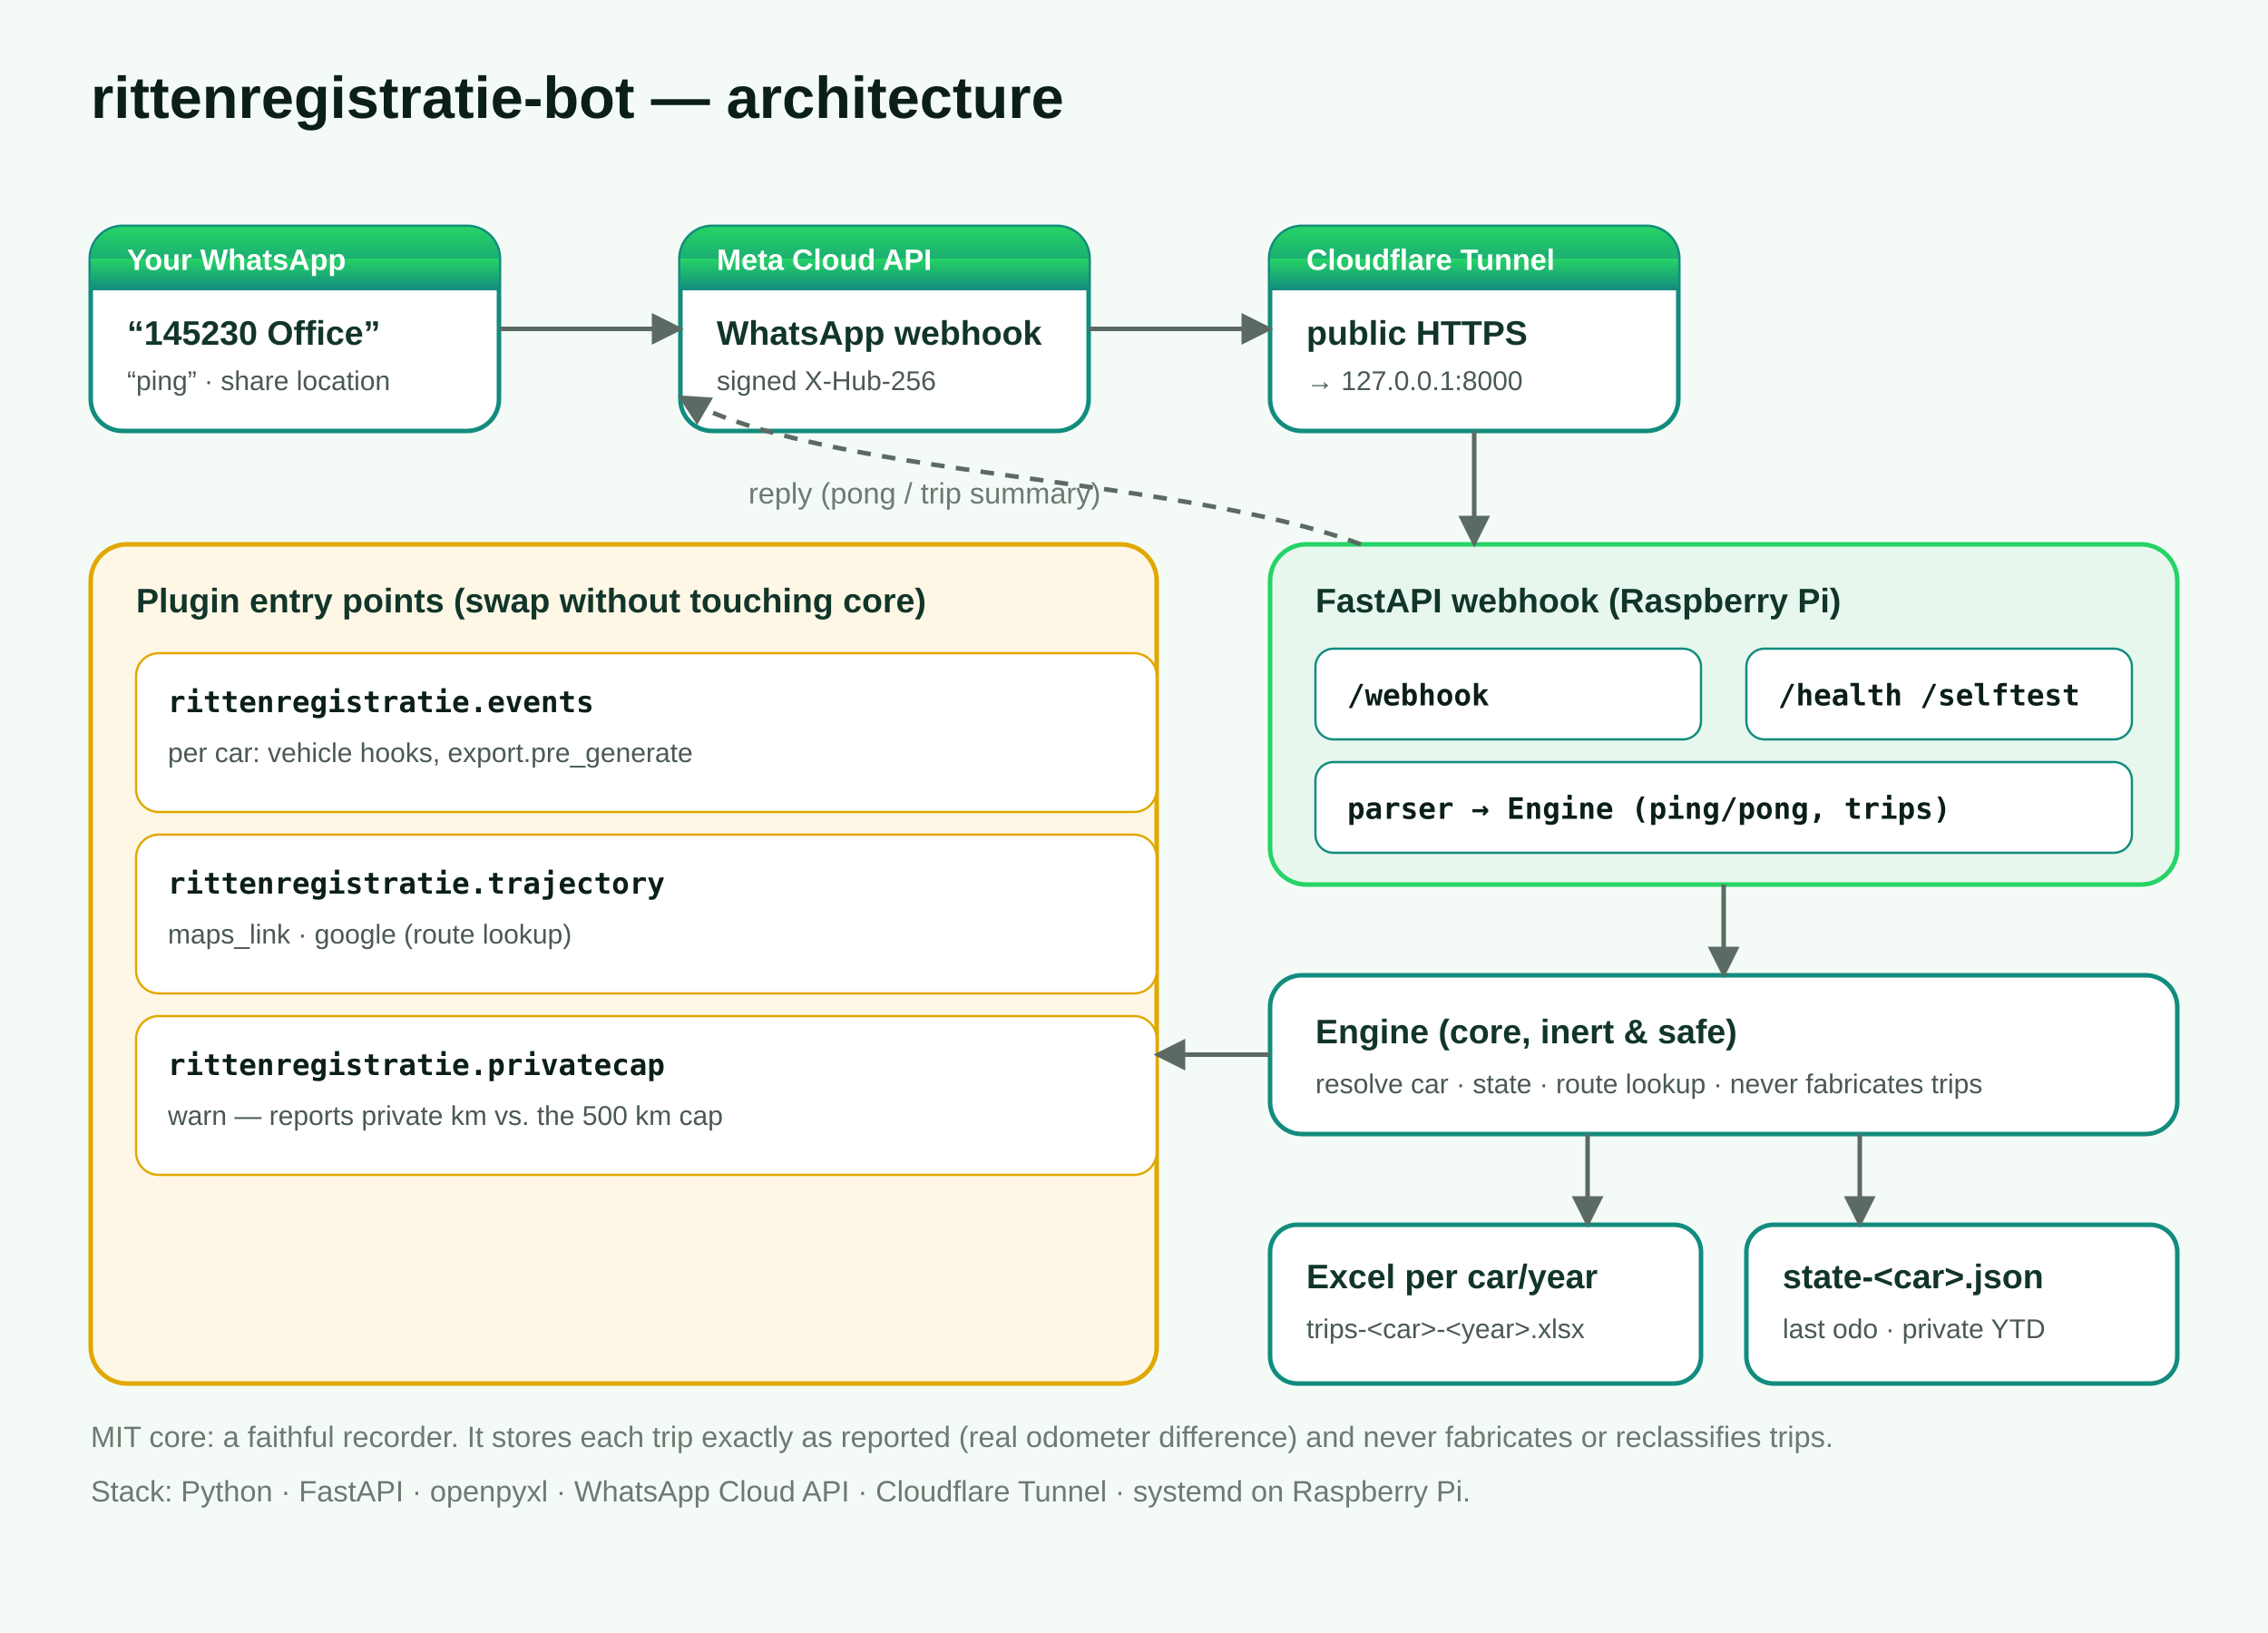
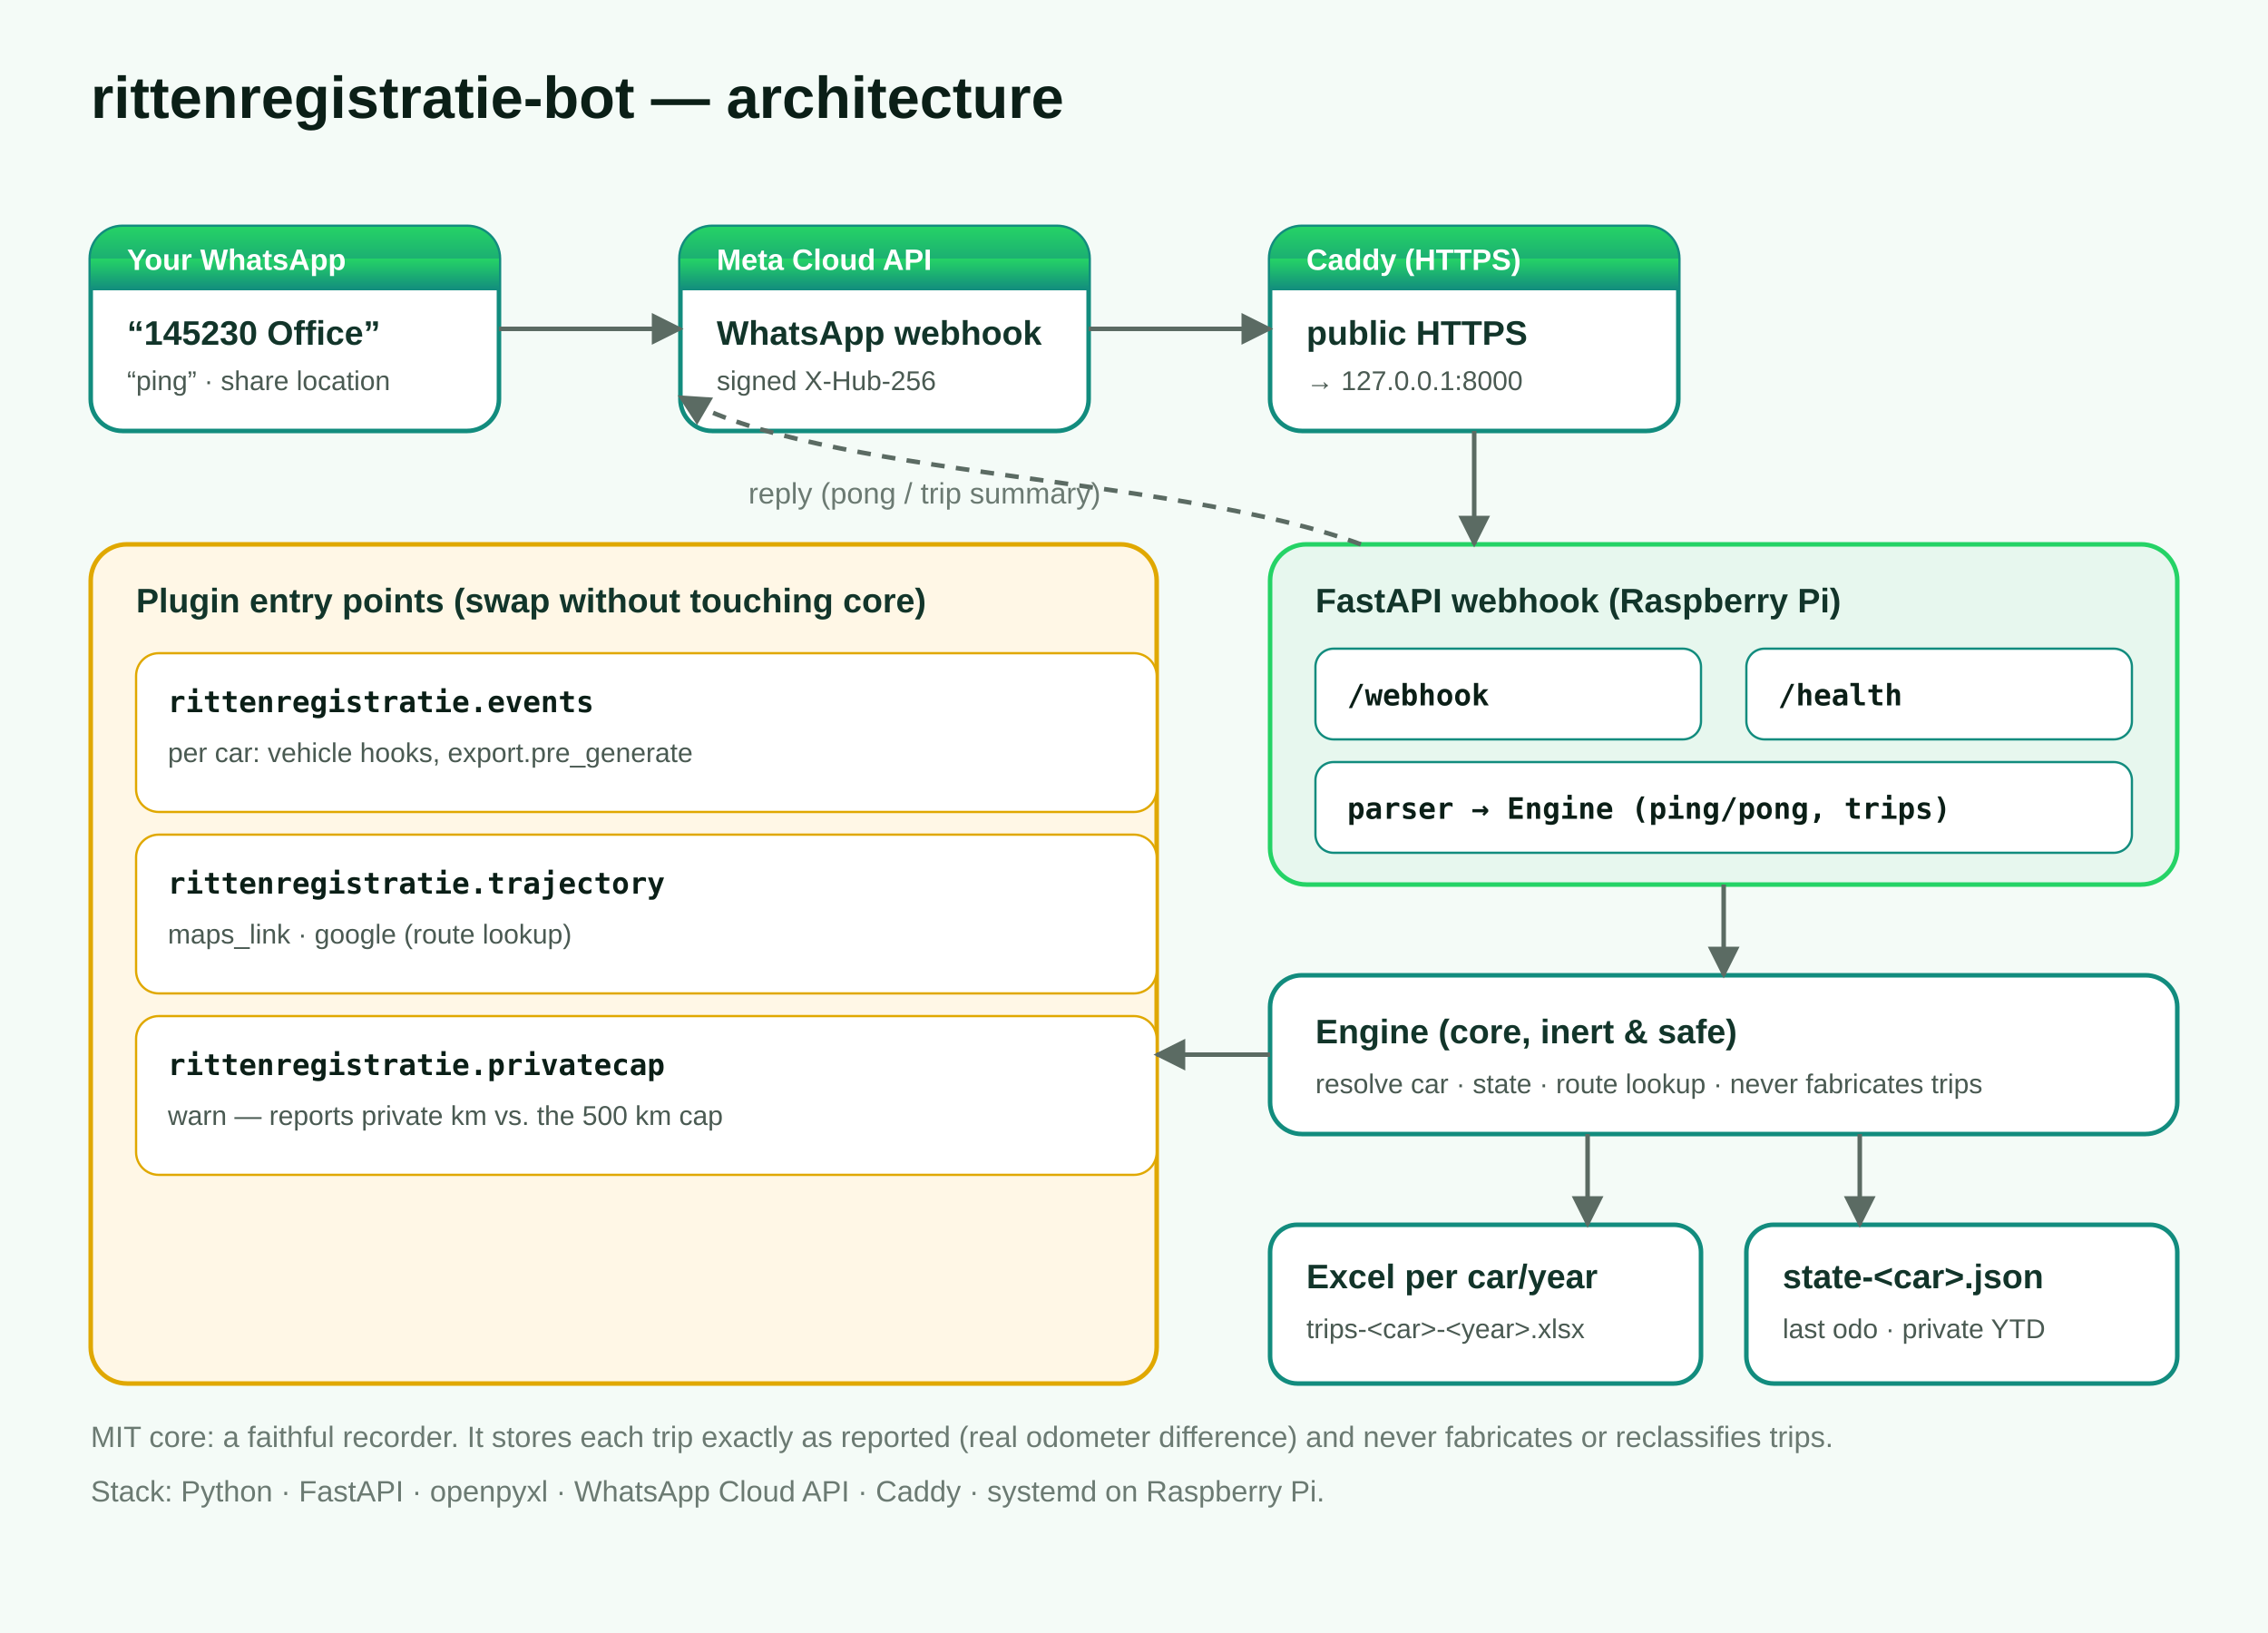
<svg xmlns="http://www.w3.org/2000/svg" width="1000" height="720" viewBox="0 0 1000 720" role="img" aria-label="rittenregistratie-bot architecture diagram">
  <defs>
    <linearGradient id="hdr" x1="0" y1="0" x2="0" y2="1">
      <stop stop-color="#25D366" />
      <stop offset="1" stop-color="#128C7E" />
    </linearGradient>
    <marker id="arrow" viewBox="0 0 10 10" refX="9" refY="5" markerWidth="7" markerHeight="7" orient="auto-start-reverse">
      <path d="M0 0 L10 5 L0 10 z" fill="#5b6b63" />
    </marker>
    <style>
      .lbl   { font: 600 15px 'Segoe UI', Arial, sans-serif; fill: #12352a; }
      .sub   { font: 400 12px 'Segoe UI', Arial, sans-serif; fill: #4a5a52; }
      .badge { font: 700 13px 'Segoe UI', Arial, sans-serif; fill: #ffffff; }
      .h     { font: 700 26px 'Segoe UI', Arial, sans-serif; fill: #0B1F17; }
      .note  { font: 400 13px 'Segoe UI', Arial, sans-serif; fill: #6b7a72; }
      .plug  { font: 600 13px 'SF Mono','Consolas',monospace; fill: #0B1F17; }
      .edge  { stroke: #5b6b63; stroke-width: 2; fill: none; }
    </style>
  </defs>
  <rect width="1000" height="720" fill="#F4FBF7" />
  <text class="h" x="40" y="52">rittenregistratie-bot — architecture</text>
  <g transform="translate(40,100)">
    <rect width="180" height="90" rx="14" fill="#ffffff" stroke="#128C7E" stroke-width="2" />
    <rect width="180" height="28" rx="14" fill="url(#hdr)" />
    <rect y="14" width="180" height="14" fill="url(#hdr)" />
    <text class="badge" x="16" y="19">Your WhatsApp</text>
    <text class="lbl" x="16" y="52">“145230 Office”</text>
    <text class="sub" x="16" y="72">“ping” · share location</text>
  </g>
  <g transform="translate(300,100)">
    <rect width="180" height="90" rx="14" fill="#ffffff" stroke="#128C7E" stroke-width="2" />
    <rect width="180" height="28" rx="14" fill="url(#hdr)" />
    <rect y="14" width="180" height="14" fill="url(#hdr)" />
    <text class="badge" x="16" y="19">Meta Cloud API</text>
    <text class="lbl" x="16" y="52">WhatsApp webhook</text>
    <text class="sub" x="16" y="72">signed X-Hub-256</text>
  </g>
  <g transform="translate(560,100)">
    <rect width="180" height="90" rx="14" fill="#ffffff" stroke="#128C7E" stroke-width="2" />
    <rect width="180" height="28" rx="14" fill="url(#hdr)" />
    <rect y="14" width="180" height="14" fill="url(#hdr)" />
-     <text class="badge" x="16" y="19">Cloudflare Tunnel</text>
+     <text class="badge" x="16" y="19">Caddy (HTTPS)</text>
    <text class="lbl" x="16" y="52">public HTTPS</text>
    <text class="sub" x="16" y="72">→ 127.0.0.1:8000</text>
  </g>
  <g transform="translate(560,240)">
    <rect width="400" height="150" rx="16" fill="#E7F7EE" stroke="#25D366" stroke-width="2" />
    <text class="lbl" x="20" y="30">FastAPI webhook  (Raspberry Pi)</text>
    <g transform="translate(20,46)">
      <rect width="170" height="40" rx="8" fill="#ffffff" stroke="#128C7E" />
      <text class="plug" x="14" y="25">/webhook</text>
      <rect x="190" width="170" height="40" rx="8" fill="#ffffff" stroke="#128C7E" />
-       <text class="plug" x="204" y="25">/health /selftest</text>
+       <text class="plug" x="204" y="25">/health</text>
    </g>
    <g transform="translate(20,96)">
      <rect width="360" height="40" rx="8" fill="#ffffff" stroke="#128C7E" />
      <text class="plug" x="14" y="25">parser → Engine (ping/pong, trips)</text>
    </g>
  </g>
  <g transform="translate(560,430)">
    <rect width="400" height="70" rx="14" fill="#ffffff" stroke="#128C7E" stroke-width="2" />
    <text class="lbl" x="20" y="30">Engine (core, inert &amp; safe)</text>
    <text class="sub" x="20" y="52">resolve car · state · route lookup · never fabricates trips</text>
  </g>
  <g transform="translate(560,540)">
    <rect width="190" height="70" rx="12" fill="#ffffff" stroke="#128C7E" stroke-width="2" />
    <text class="lbl" x="16" y="28">Excel per car/year</text>
    <text class="sub" x="16" y="50">trips-&lt;car&gt;-&lt;year&gt;.xlsx</text>
  </g>
  <g transform="translate(770,540)">
    <rect width="190" height="70" rx="12" fill="#ffffff" stroke="#128C7E" stroke-width="2" />
    <text class="lbl" x="16" y="28">state-&lt;car&gt;.json</text>
    <text class="sub" x="16" y="50">last odo · private YTD</text>
  </g>
  <g transform="translate(40,240)">
    <rect width="470" height="370" rx="16" fill="#FFF7E6" stroke="#E0A800" stroke-width="2" />
    <text class="lbl" x="20" y="30">Plugin entry points  (swap without touching core)</text>
    <g transform="translate(20,48)">
      <rect width="450" height="70" rx="10" fill="#ffffff" stroke="#E0A800" />
      <text class="plug" x="14" y="26">rittenregistratie.events</text>
      <text class="sub" x="14" y="48">per car: vehicle hooks, export.pre_generate</text>
    </g>
    <g transform="translate(20,128)">
      <rect width="450" height="70" rx="10" fill="#ffffff" stroke="#E0A800" />
      <text class="plug" x="14" y="26">rittenregistratie.trajectory</text>
      <text class="sub" x="14" y="48">maps_link · google (route lookup)</text>
    </g>
    <g transform="translate(20,208)">
      <rect width="450" height="70" rx="10" fill="#ffffff" stroke="#E0A800" />
      <text class="plug" x="14" y="26">rittenregistratie.privatecap</text>
      <text class="sub" x="14" y="48">warn — reports private km vs. the 500 km cap</text>
    </g>
  </g>
  <g>
    <path class="edge" d="M220 145 H300" marker-end="url(#arrow)" />
    <path class="edge" d="M480 145 H560" marker-end="url(#arrow)" />
    <path class="edge" d="M650 190 V240" marker-end="url(#arrow)" />
    <path class="edge" d="M760 390 V430" marker-end="url(#arrow)" />
    <path class="edge" d="M700 500 V540" marker-end="url(#arrow)" />
    <path class="edge" d="M820 500 V540" marker-end="url(#arrow)" />
    <path class="edge" d="M560 465 H510" marker-end="url(#arrow)" />
    <path class="edge" d="M600 240 C 520 210, 360 210, 300 175" stroke-dasharray="6 5" marker-end="url(#arrow)" />
    <text class="note" x="330" y="222">reply (pong / trip summary)</text>
  </g>
  <text class="note" x="40" y="638">MIT core: a faithful recorder. It stores each trip exactly as reported (real odometer difference) and never fabricates or reclassifies trips.</text>
-   <text class="note" x="40" y="662">Stack: Python · FastAPI · openpyxl · WhatsApp Cloud API · Cloudflare Tunnel · systemd on Raspberry Pi.</text>
+   <text class="note" x="40" y="662">Stack: Python · FastAPI · openpyxl · WhatsApp Cloud API · Caddy · systemd on Raspberry Pi.</text>
</svg>
